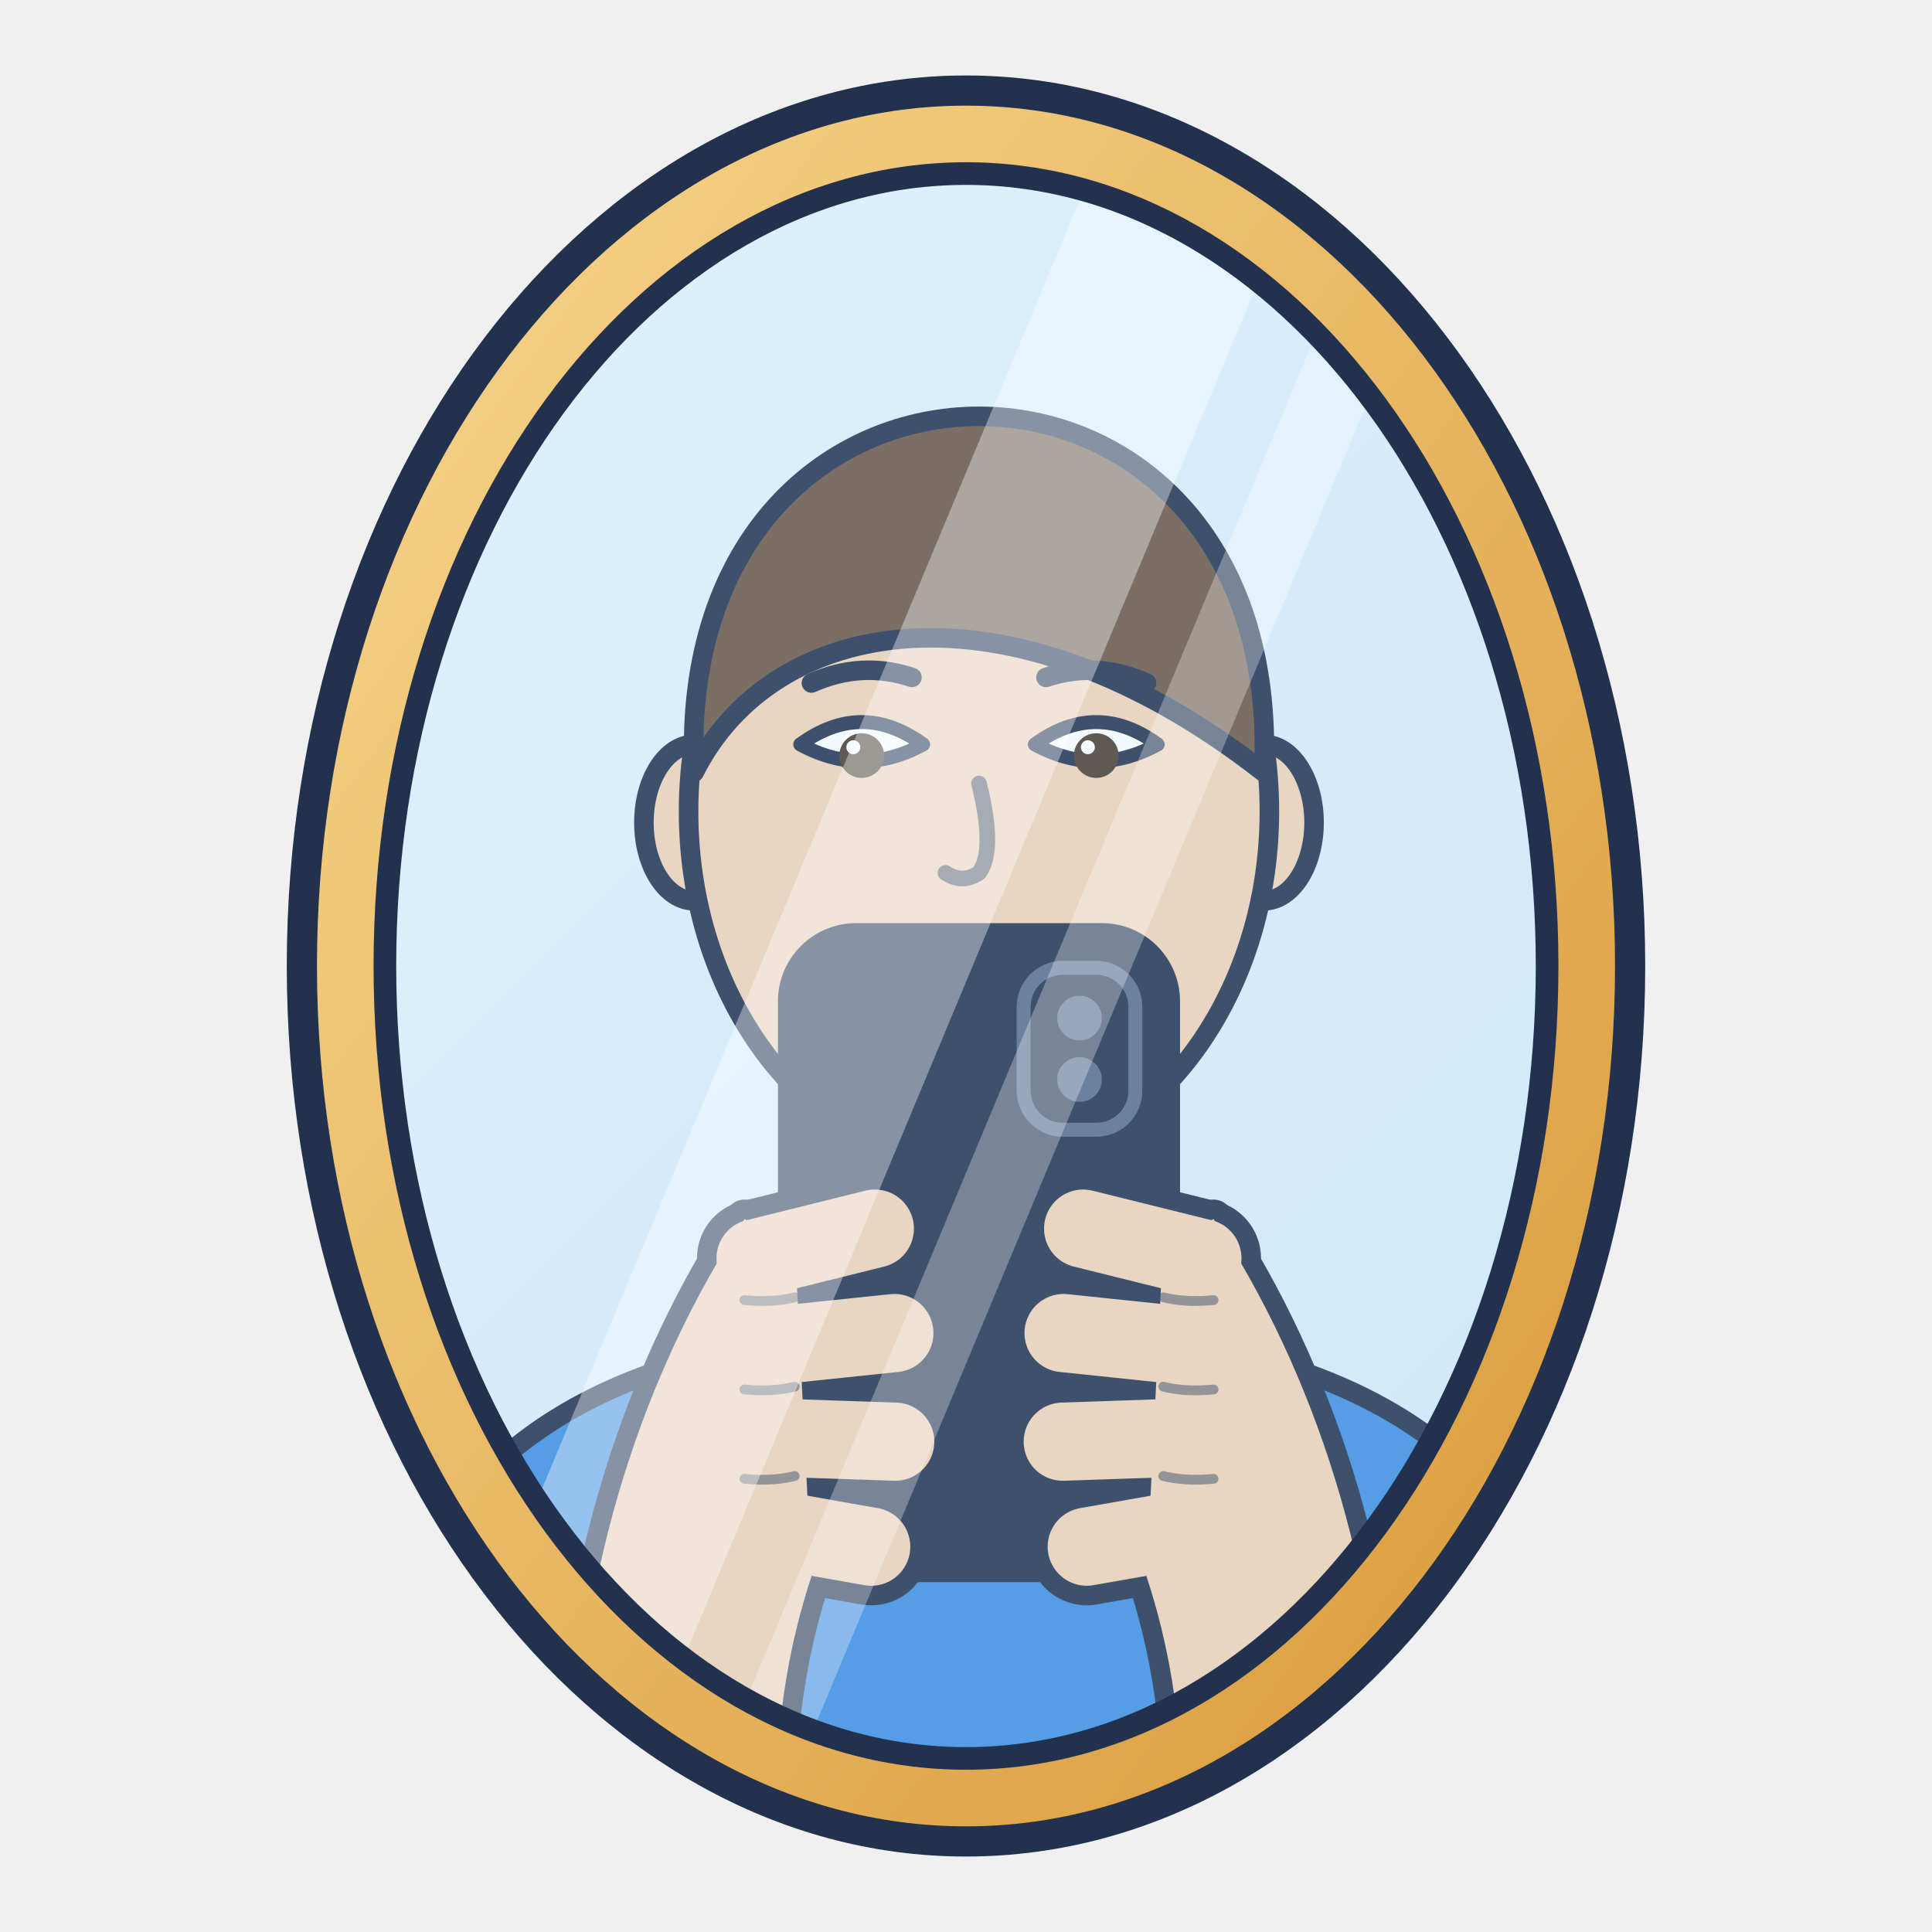
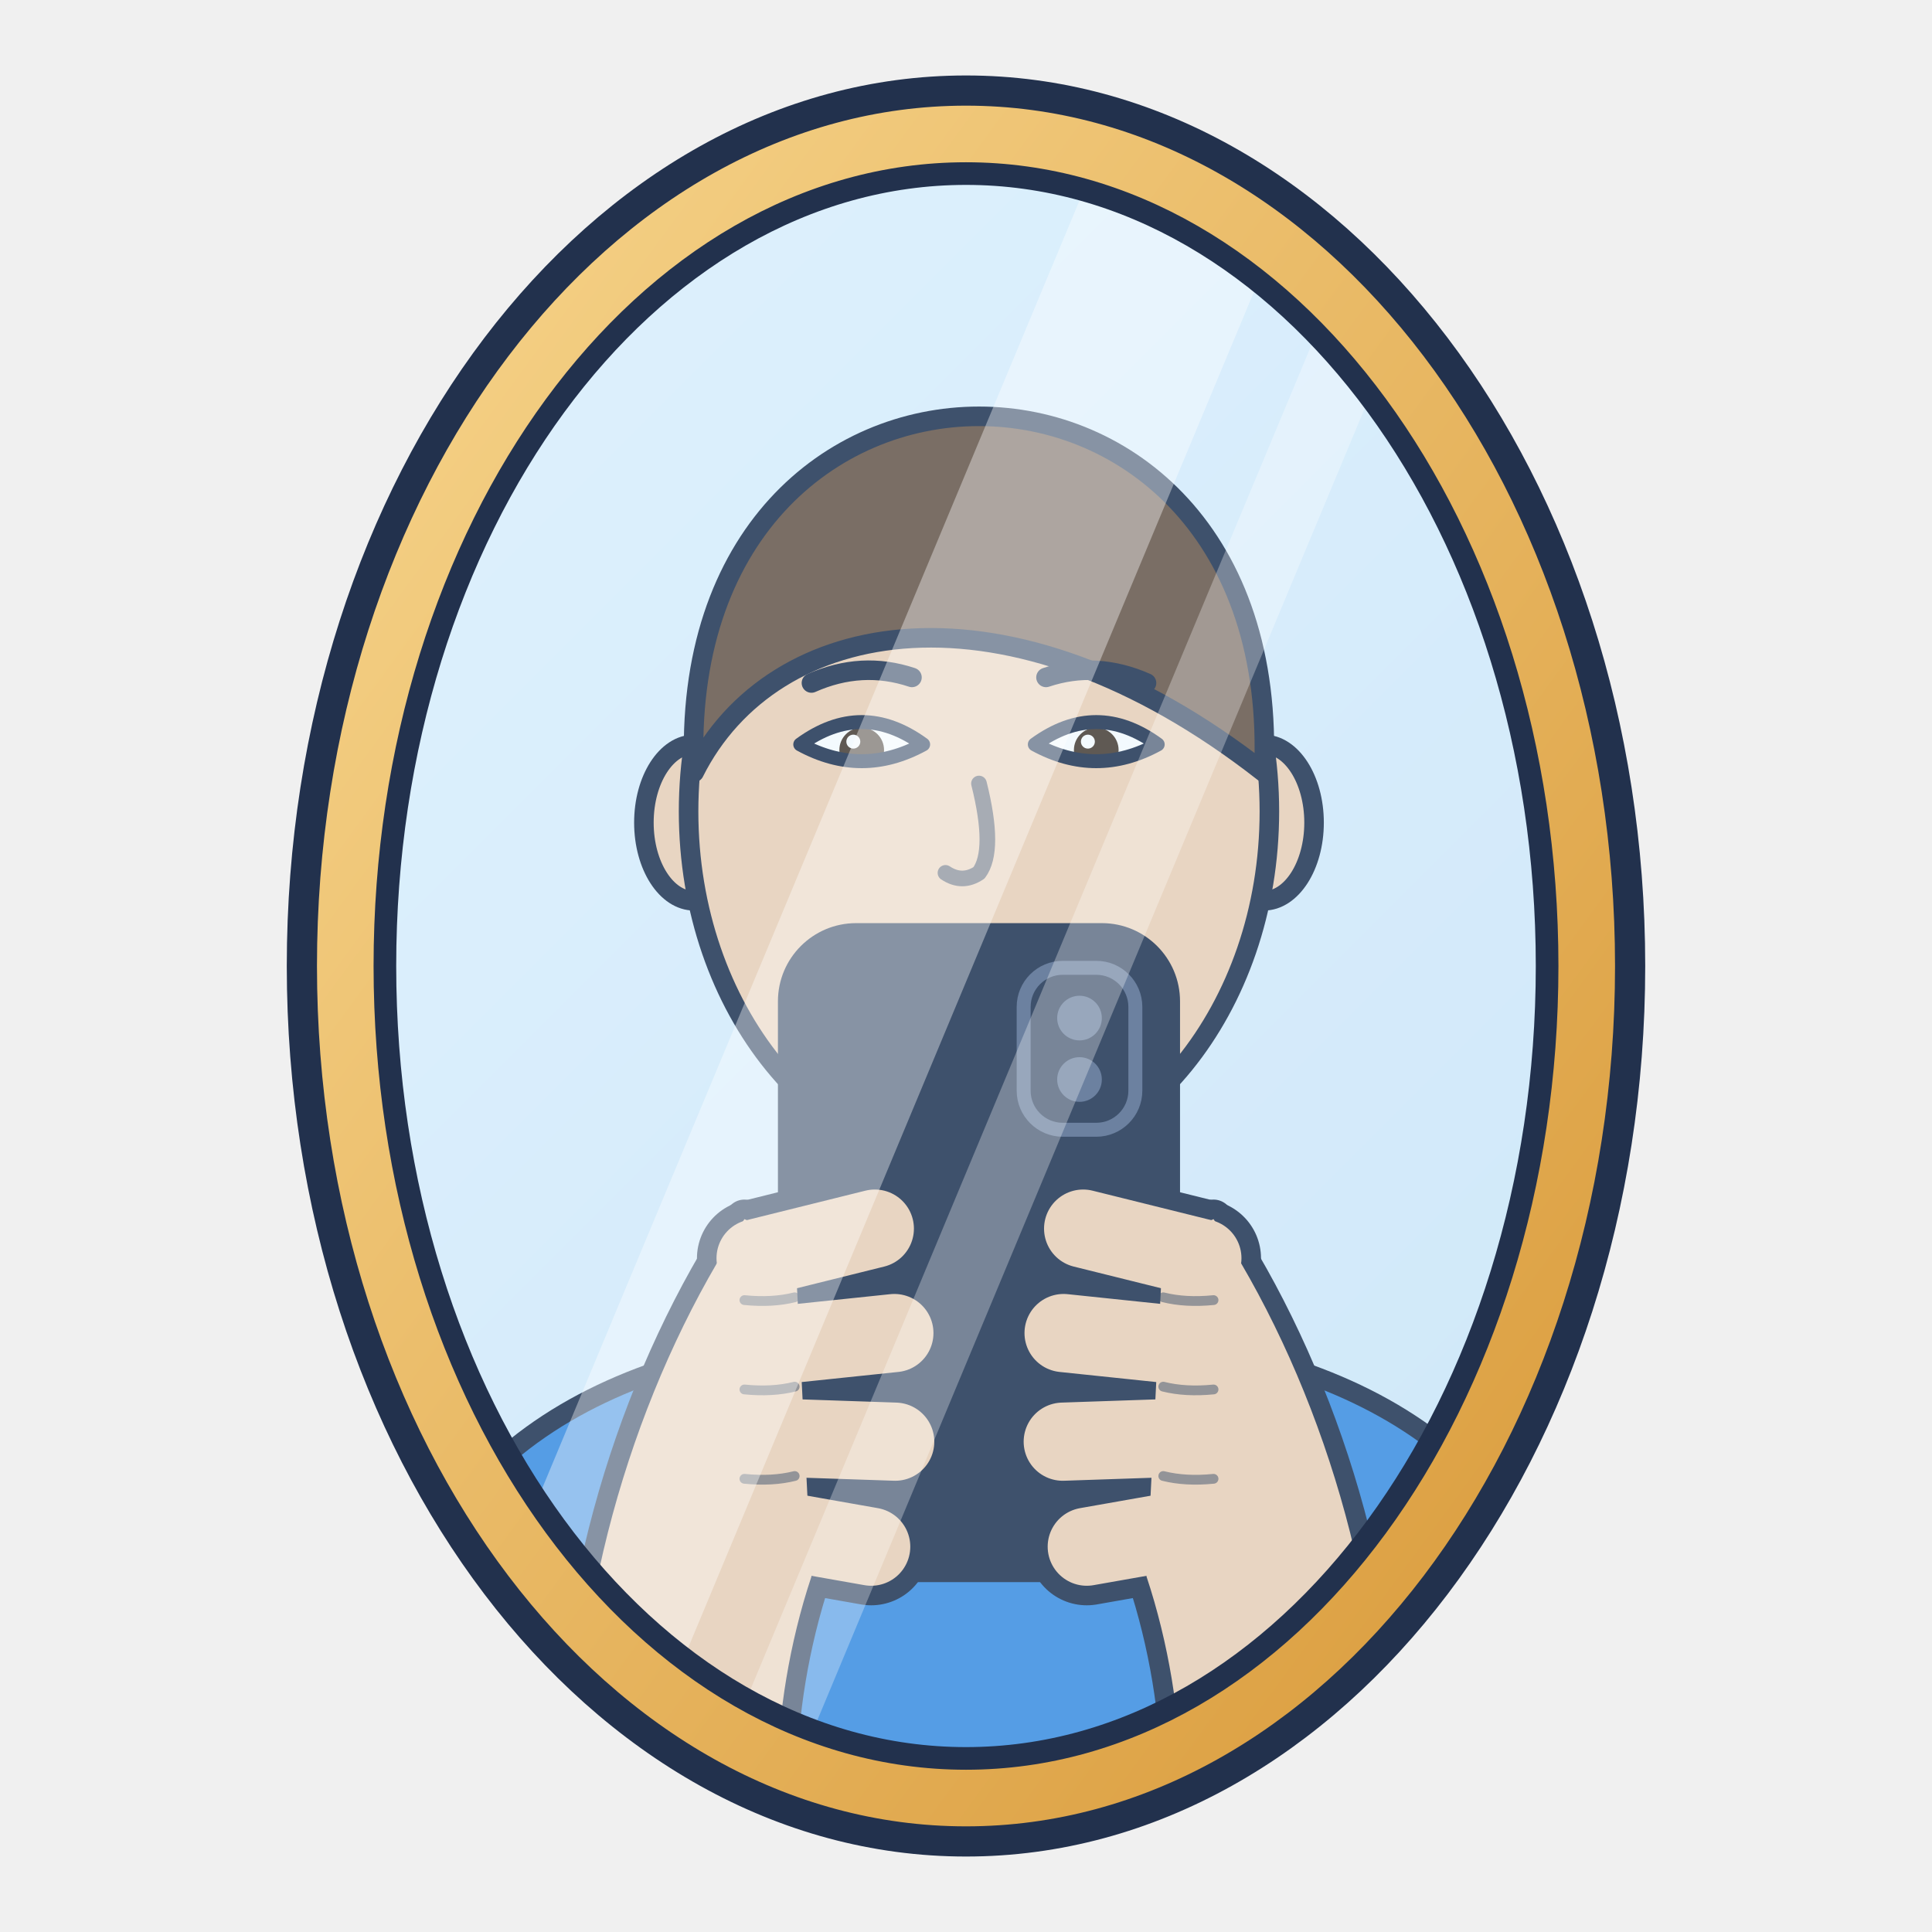
<svg xmlns="http://www.w3.org/2000/svg" width="512" height="512" viewBox="0 0 512 512">
  <defs>
    <linearGradient id="main" x1="0" y1="330" x2="0" y2="512" gradientUnits="userSpaceOnUse">
      <stop offset="0" stop-color="#FFC24D" />
      <stop offset="1" stop-color="#FF8A5B" />
    </linearGradient>
    <linearGradient id="ecran" x1="0" y1="0" x2="0" y2="1">
      <stop offset="0" stop-color="#7EC8F2" />
      <stop offset="1" stop-color="#FFD9A8" />
    </linearGradient>
    <linearGradient id="soleil" x1="0" y1="0" x2="0" y2="1">
      <stop offset="0" stop-color="#FFC24D" />
      <stop offset="1" stop-color="#FF8A5B" />
    </linearGradient>
  </defs>
  <defs>
    <linearGradient id="fond-miroir" x1="0" y1="0" x2="1" y2="1">
      <stop offset="0" stop-color="#EAF6FF" />
      <stop offset="1" stop-color="#CFE6F7" />
    </linearGradient>
    <linearGradient id="cadre" x1="0" y1="0" x2="1" y2="1">
      <stop offset="0" stop-color="#F7D58C" />
      <stop offset="1" stop-color="#D99A3A" />
    </linearGradient>
  </defs>
  <clipPath id="glace">
    <ellipse cx="256" cy="256" rx="154" ry="210" />
  </clipPath>
  <g clip-path="url(#glace)">
    <rect width="512" height="512" fill="url(#fond-miroir)" />
    <g transform="translate(70 70) scale(0.74)">
      <g transform="translate(512 0) scale(-1 1)">
        <path d="M40 540 C40 430 120 392 200 384 L312 384 C392 392 472 430 472 540 Z" fill="#3E8EE0" stroke="#22314D" stroke-width="7" stroke-linejoin="round" />
        <rect x="222" y="300" width="68" height="96" rx="20" fill="#E2B996" stroke="#22314D" stroke-width="7" />
        <ellipse cx="154" cy="200" rx="18" ry="28" fill="#F2D2B6" stroke="#22314D" stroke-width="7" />
        <ellipse cx="358" cy="200" rx="18" ry="28" fill="#F2D2B6" stroke="#22314D" stroke-width="7" />
        <ellipse cx="256" cy="196" rx="104" ry="128" fill="#F2D2B6" stroke="#22314D" stroke-width="7" />
        <path d="M154 182 C146 12 366 12 358 182 C330 126 246 110 154 182 Z" fill="#6B5444" stroke="#22314D" stroke-width="7" stroke-linejoin="round" />
        <path d="M196 150 Q214 142 232 148 M280 148 Q298 142 316 150" fill="none" stroke="#22314D" stroke-width="7" stroke-linecap="round" />
        <path d="M256 186 Q250 210 256 218 Q262 222 268 218" fill="none" stroke="#22314D" stroke-width="5.6" stroke-linecap="round" stroke-linejoin="round" opacity=".7" />
-         <path d="M192 172 Q214 156 236 172 Q214 184 192 172 Z" fill="#FFFFFF" stroke="#22314D" stroke-width="5" stroke-linejoin="round" />
-         <circle cx="214" cy="176" r="8" fill="#4A3A2E" />
-         <circle cx="217" cy="173" r="2.5" fill="#FFFFFF" />
-         <path d="M276 172 Q298 156 320 172 Q298 184 276 172 Z" fill="#FFFFFF" stroke="#22314D" stroke-width="5" stroke-linejoin="round" />
-         <circle cx="298" cy="176" r="8" fill="#4A3A2E" />
-         <circle cx="301" cy="173" r="2.5" fill="#FFFFFF" />
+         <clipPath id="oeil-214">
+           <path d="M192 172 Q214 156 236 172 Q214 184 192 172 Z" />
+         </clipPath>
+         <path d="M192 172 Q214 156 236 172 Q214 184 192 172 Z" fill="#FFFFFF" />
+         <g clip-path="url(#oeil-214)">
+           <circle cx="214" cy="174" r="8" fill="#4A3A2E" />
+           <circle cx="217" cy="171" r="2.5" fill="#FFFFFF" />
+         </g>
+         <path d="M192 172 Q214 156 236 172 Q214 184 192 172 Z" fill="none" stroke="#22314D" stroke-width="5" stroke-linejoin="round" />
+         <clipPath id="oeil-298">
+           <path d="M276 172 Q298 156 320 172 Q298 184 276 172 Z" />
+         </clipPath>
+         <path d="M276 172 Q298 156 320 172 Q298 184 276 172 Z" fill="#FFFFFF" />
+         <g clip-path="url(#oeil-298)">
+           <circle cx="298" cy="174" r="8" fill="#4A3A2E" />
+           <circle cx="301" cy="171" r="2.5" fill="#FFFFFF" />
+         </g>
+         <path d="M276 172 Q298 156 320 172 Q298 184 276 172 Z" fill="none" stroke="#22314D" stroke-width="5" stroke-linejoin="round" />
        <rect x="184" y="236" width="144" height="236" rx="28" fill="#22314D" stroke="#22314D" stroke-width="0" />
        <rect x="200" y="252" width="40" height="58" rx="14" fill="none" stroke="#5A6B8C" stroke-width="5" />
        <circle cx="220" cy="270" r="8" fill="#5A6B8C" />
        <circle cx="220" cy="292" r="8" fill="#5A6B8C" />
        <g>
          <line x1="176" y1="356" x2="218.7" y2="345.4" stroke="#22314D" stroke-width="42" stroke-linecap="round" />
          <line x1="176" y1="388" x2="225.7" y2="382.8" stroke="#22314D" stroke-width="42" stroke-linecap="round" />
          <line x1="176" y1="420" x2="226.0" y2="421.7" stroke="#22314D" stroke-width="42" stroke-linecap="round" />
          <line x1="176" y1="452" x2="217.4" y2="459.3" stroke="#22314D" stroke-width="42" stroke-linecap="round" />
          <path d="M112 540 C112 470 136 396 172 342 L190 350 L196 470 C188 494 184 520 184 540 Z" fill="#22314D" stroke="#22314D" stroke-width="14" stroke-linejoin="round" />
          <line x1="176" y1="356" x2="218.7" y2="345.4" stroke="#F2D2B6" stroke-width="28" stroke-linecap="round" />
          <line x1="176" y1="388" x2="225.7" y2="382.8" stroke="#F2D2B6" stroke-width="28" stroke-linecap="round" />
          <line x1="176" y1="420" x2="226.0" y2="421.7" stroke="#F2D2B6" stroke-width="28" stroke-linecap="round" />
          <line x1="176" y1="452" x2="217.4" y2="459.3" stroke="#F2D2B6" stroke-width="28" stroke-linecap="round" />
          <path d="M112 540 C112 470 136 396 172 342 L190 350 L196 470 C188 494 184 520 184 540 Z" fill="#F2D2B6" />
          <path d="M172 371 Q182 372 190 370" fill="none" stroke="#22314D" stroke-width="3.5" stroke-linecap="round" opacity=".5" />
          <path d="M172 403 Q182 404 190 402" fill="none" stroke="#22314D" stroke-width="3.5" stroke-linecap="round" opacity=".5" />
          <path d="M172 435 Q182 436 190 434" fill="none" stroke="#22314D" stroke-width="3.5" stroke-linecap="round" opacity=".5" />
        </g>
        <g transform="translate(512 0) scale(-1 1)">
          <line x1="176" y1="356" x2="218.7" y2="345.4" stroke="#22314D" stroke-width="42" stroke-linecap="round" />
          <line x1="176" y1="388" x2="225.7" y2="382.8" stroke="#22314D" stroke-width="42" stroke-linecap="round" />
          <line x1="176" y1="420" x2="226.0" y2="421.7" stroke="#22314D" stroke-width="42" stroke-linecap="round" />
          <line x1="176" y1="452" x2="217.4" y2="459.3" stroke="#22314D" stroke-width="42" stroke-linecap="round" />
          <path d="M112 540 C112 470 136 396 172 342 L190 350 L196 470 C188 494 184 520 184 540 Z" fill="#22314D" stroke="#22314D" stroke-width="14" stroke-linejoin="round" />
          <line x1="176" y1="356" x2="218.7" y2="345.4" stroke="#F2D2B6" stroke-width="28" stroke-linecap="round" />
          <line x1="176" y1="388" x2="225.7" y2="382.8" stroke="#F2D2B6" stroke-width="28" stroke-linecap="round" />
          <line x1="176" y1="420" x2="226.0" y2="421.7" stroke="#F2D2B6" stroke-width="28" stroke-linecap="round" />
          <line x1="176" y1="452" x2="217.4" y2="459.3" stroke="#F2D2B6" stroke-width="28" stroke-linecap="round" />
          <path d="M112 540 C112 470 136 396 172 342 L190 350 L196 470 C188 494 184 520 184 540 Z" fill="#F2D2B6" />
          <path d="M172 371 Q182 372 190 370" fill="none" stroke="#22314D" stroke-width="3.5" stroke-linecap="round" opacity=".5" />
          <path d="M172 403 Q182 404 190 402" fill="none" stroke="#22314D" stroke-width="3.5" stroke-linecap="round" opacity=".5" />
          <path d="M172 435 Q182 436 190 434" fill="none" stroke="#22314D" stroke-width="3.5" stroke-linecap="round" opacity=".5" />
        </g>
      </g>
    </g>
    <rect x="80" y="24" width="352" height="464" fill="#BFE3FA" opacity=".18" />
    <path d="M298.24 24 L354.56 24 L160.96 488 L104.64 488 Z" fill="#FFFFFF" opacity="0.38" />
    <path d="M375.68 24 L396.8 24 L203.2 488 L182.08 488 Z" fill="#FFFFFF" opacity="0.3" />
  </g>
  <ellipse cx="256" cy="256" rx="165" ry="221" fill="none" stroke="url(#cadre)" stroke-width="22" />
  <ellipse cx="256" cy="256" rx="176" ry="232" fill="none" stroke="#22314D" stroke-width="8" />
  <ellipse cx="256" cy="256" rx="154" ry="210" fill="none" stroke="#22314D" stroke-width="6" />
</svg>
